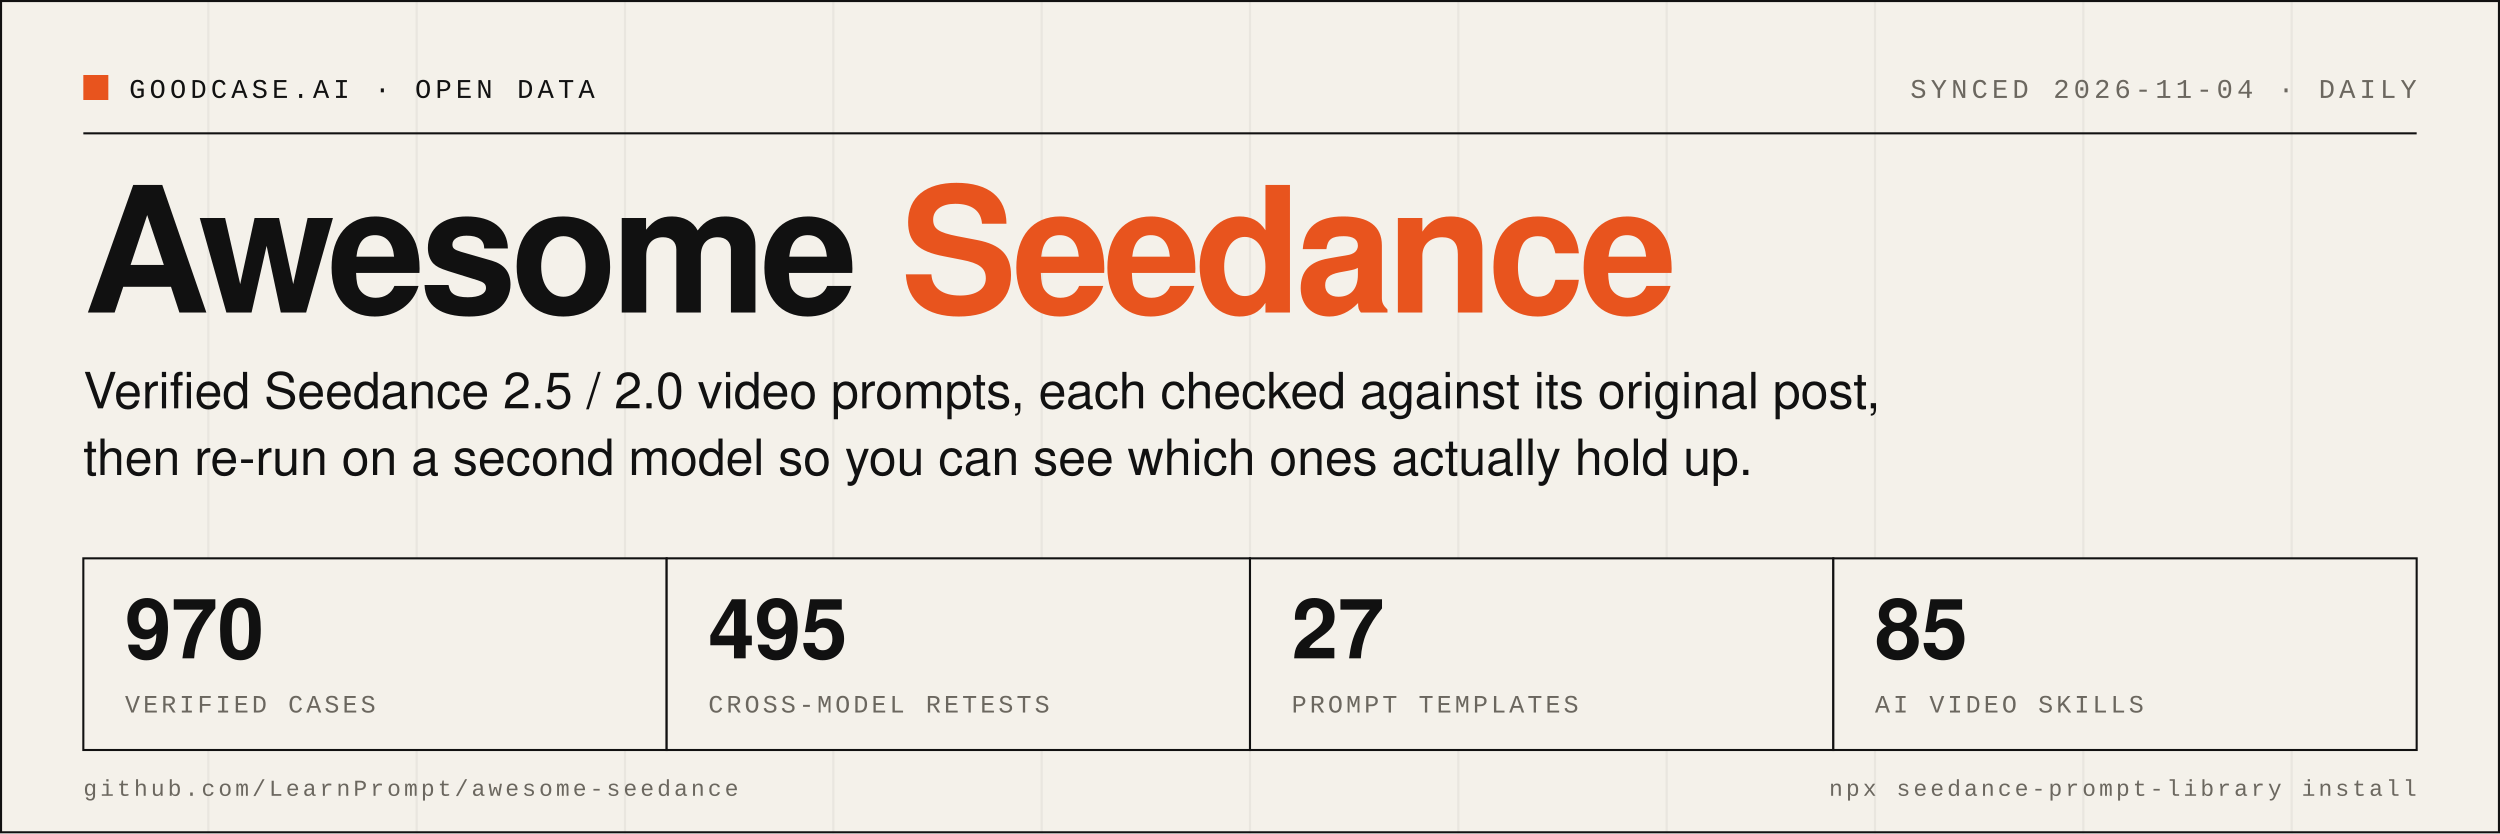
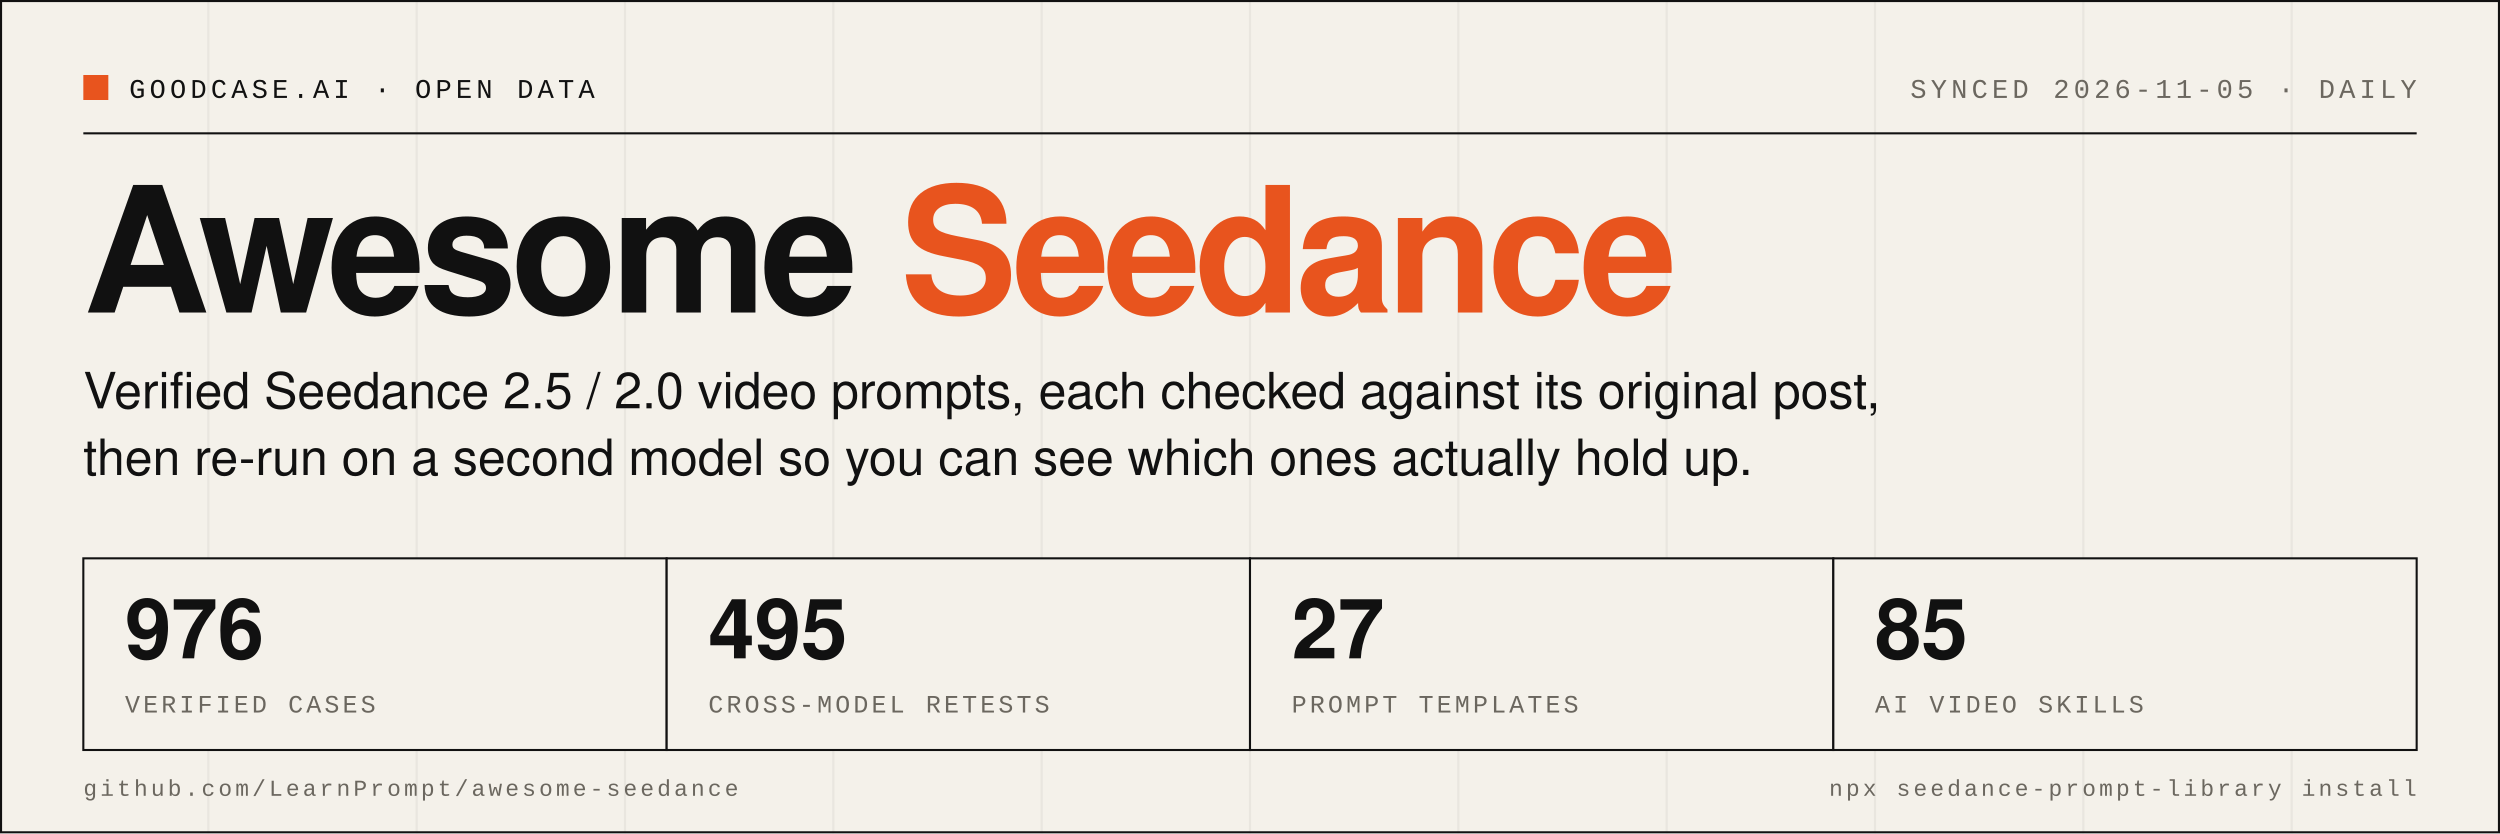
- <svg xmlns="http://www.w3.org/2000/svg" width="1200" height="400" viewBox="0 0 1200 400" role="img" aria-label="Awesome Seedance: 970 verified cases, 495 cross-model retests, 27 prompt templates, 85 AI video skills">
+ <svg xmlns="http://www.w3.org/2000/svg" width="1200" height="400" viewBox="0 0 1200 400" role="img" aria-label="Awesome Seedance: 976 verified cases, 495 cross-model retests, 27 prompt templates, 85 AI video skills">
  <rect width="1200" height="400" fill="#F4F1EA" />
  <line x1="0" y1="0" x2="0" y2="400" stroke="#111111" stroke-opacity="0.05" stroke-width="1" />
  <line x1="100" y1="0" x2="100" y2="400" stroke="#111111" stroke-opacity="0.05" stroke-width="1" />
  <line x1="200" y1="0" x2="200" y2="400" stroke="#111111" stroke-opacity="0.05" stroke-width="1" />
  <line x1="300" y1="0" x2="300" y2="400" stroke="#111111" stroke-opacity="0.05" stroke-width="1" />
  <line x1="400" y1="0" x2="400" y2="400" stroke="#111111" stroke-opacity="0.05" stroke-width="1" />
  <line x1="500" y1="0" x2="500" y2="400" stroke="#111111" stroke-opacity="0.05" stroke-width="1" />
  <line x1="600" y1="0" x2="600" y2="400" stroke="#111111" stroke-opacity="0.05" stroke-width="1" />
  <line x1="700" y1="0" x2="700" y2="400" stroke="#111111" stroke-opacity="0.05" stroke-width="1" />
  <line x1="800" y1="0" x2="800" y2="400" stroke="#111111" stroke-opacity="0.05" stroke-width="1" />
  <line x1="900" y1="0" x2="900" y2="400" stroke="#111111" stroke-opacity="0.05" stroke-width="1" />
  <line x1="1000" y1="0" x2="1000" y2="400" stroke="#111111" stroke-opacity="0.05" stroke-width="1" />
  <line x1="1100" y1="0" x2="1100" y2="400" stroke="#111111" stroke-opacity="0.05" stroke-width="1" />
  <rect x="0.5" y="0.5" width="1199" height="399" fill="none" stroke="#111111" stroke-width="1" />
  <rect x="40" y="36" width="12" height="12" fill="#E8541E" />
  <text x="62" y="47" font-family="SFMono-Regular, Menlo, Consolas, 'Liberation Mono', monospace" font-size="13" letter-spacing="2" fill="#111111">GOODCASE.AI · OPEN DATA</text>
-   <text x="1160" y="47" text-anchor="end" font-family="SFMono-Regular, Menlo, Consolas, 'Liberation Mono', monospace" font-size="13" letter-spacing="2" fill="#6B675F">SYNCED 2026-11-04 · DAILY</text>
+   <text x="1160" y="47" text-anchor="end" font-family="SFMono-Regular, Menlo, Consolas, 'Liberation Mono', monospace" font-size="13" letter-spacing="2" fill="#6B675F">SYNCED 2026-11-05 · DAILY</text>
  <line x1="40" y1="64" x2="1160" y2="64" stroke="#111111" stroke-width="1" />
  <text x="40" y="150" font-family="Helvetica Neue, Helvetica, Arial, 'PingFang SC', sans-serif" font-size="84" font-weight="800" letter-spacing="-3" fill="#111111">Awesome <tspan fill="#E8541E">Seedance</tspan>
  </text>
  <text x="40" y="196" font-family="Helvetica Neue, Helvetica, Arial, 'PingFang SC', sans-serif" font-size="24" fill="#111111">Verified Seedance 2.5 / 2.0 video prompts, each checked against its original post,</text>
  <text x="40" y="228" font-family="Helvetica Neue, Helvetica, Arial, 'PingFang SC', sans-serif" font-size="24" fill="#111111">then re-run on a second model so you can see which ones actually hold up.</text>
  <rect x="40" y="268" width="280" height="92" fill="#F4F1EA" stroke="#111111" stroke-width="1" />
-   <text x="60" y="316" font-family="Helvetica Neue, Helvetica, Arial, 'PingFang SC', sans-serif" font-size="40" font-weight="700" fill="#111111">970</text>
+   <text x="60" y="316" font-family="Helvetica Neue, Helvetica, Arial, 'PingFang SC', sans-serif" font-size="40" font-weight="700" fill="#111111">976</text>
  <text x="60" y="342" font-family="SFMono-Regular, Menlo, Consolas, 'Liberation Mono', monospace" font-size="12" letter-spacing="1.5" fill="#6B675F">VERIFIED CASES</text>
  <rect x="320" y="268" width="280" height="92" fill="#F4F1EA" stroke="#111111" stroke-width="1" />
  <text x="340" y="316" font-family="Helvetica Neue, Helvetica, Arial, 'PingFang SC', sans-serif" font-size="40" font-weight="700" fill="#111111">495</text>
  <text x="340" y="342" font-family="SFMono-Regular, Menlo, Consolas, 'Liberation Mono', monospace" font-size="12" letter-spacing="1.5" fill="#6B675F">CROSS-MODEL RETESTS</text>
  <rect x="600" y="268" width="280" height="92" fill="#F4F1EA" stroke="#111111" stroke-width="1" />
  <text x="620" y="316" font-family="Helvetica Neue, Helvetica, Arial, 'PingFang SC', sans-serif" font-size="40" font-weight="700" fill="#111111">27</text>
  <text x="620" y="342" font-family="SFMono-Regular, Menlo, Consolas, 'Liberation Mono', monospace" font-size="12" letter-spacing="1.5" fill="#6B675F">PROMPT TEMPLATES</text>
  <rect x="880" y="268" width="280" height="92" fill="#F4F1EA" stroke="#111111" stroke-width="1" />
  <text x="900" y="316" font-family="Helvetica Neue, Helvetica, Arial, 'PingFang SC', sans-serif" font-size="40" font-weight="700" fill="#111111">85</text>
  <text x="900" y="342" font-family="SFMono-Regular, Menlo, Consolas, 'Liberation Mono', monospace" font-size="12" letter-spacing="1.5" fill="#6B675F">AI VIDEO SKILLS</text>
  <text x="40" y="382" font-family="SFMono-Regular, Menlo, Consolas, 'Liberation Mono', monospace" font-size="11" letter-spacing="1.5" fill="#6B675F">github.com/LearnPrompt/awesome-seedance</text>
  <text x="1160" y="382" text-anchor="end" font-family="SFMono-Regular, Menlo, Consolas, 'Liberation Mono', monospace" font-size="11" letter-spacing="1.5" fill="#6B675F">npx seedance-prompt-library install</text>
</svg>
